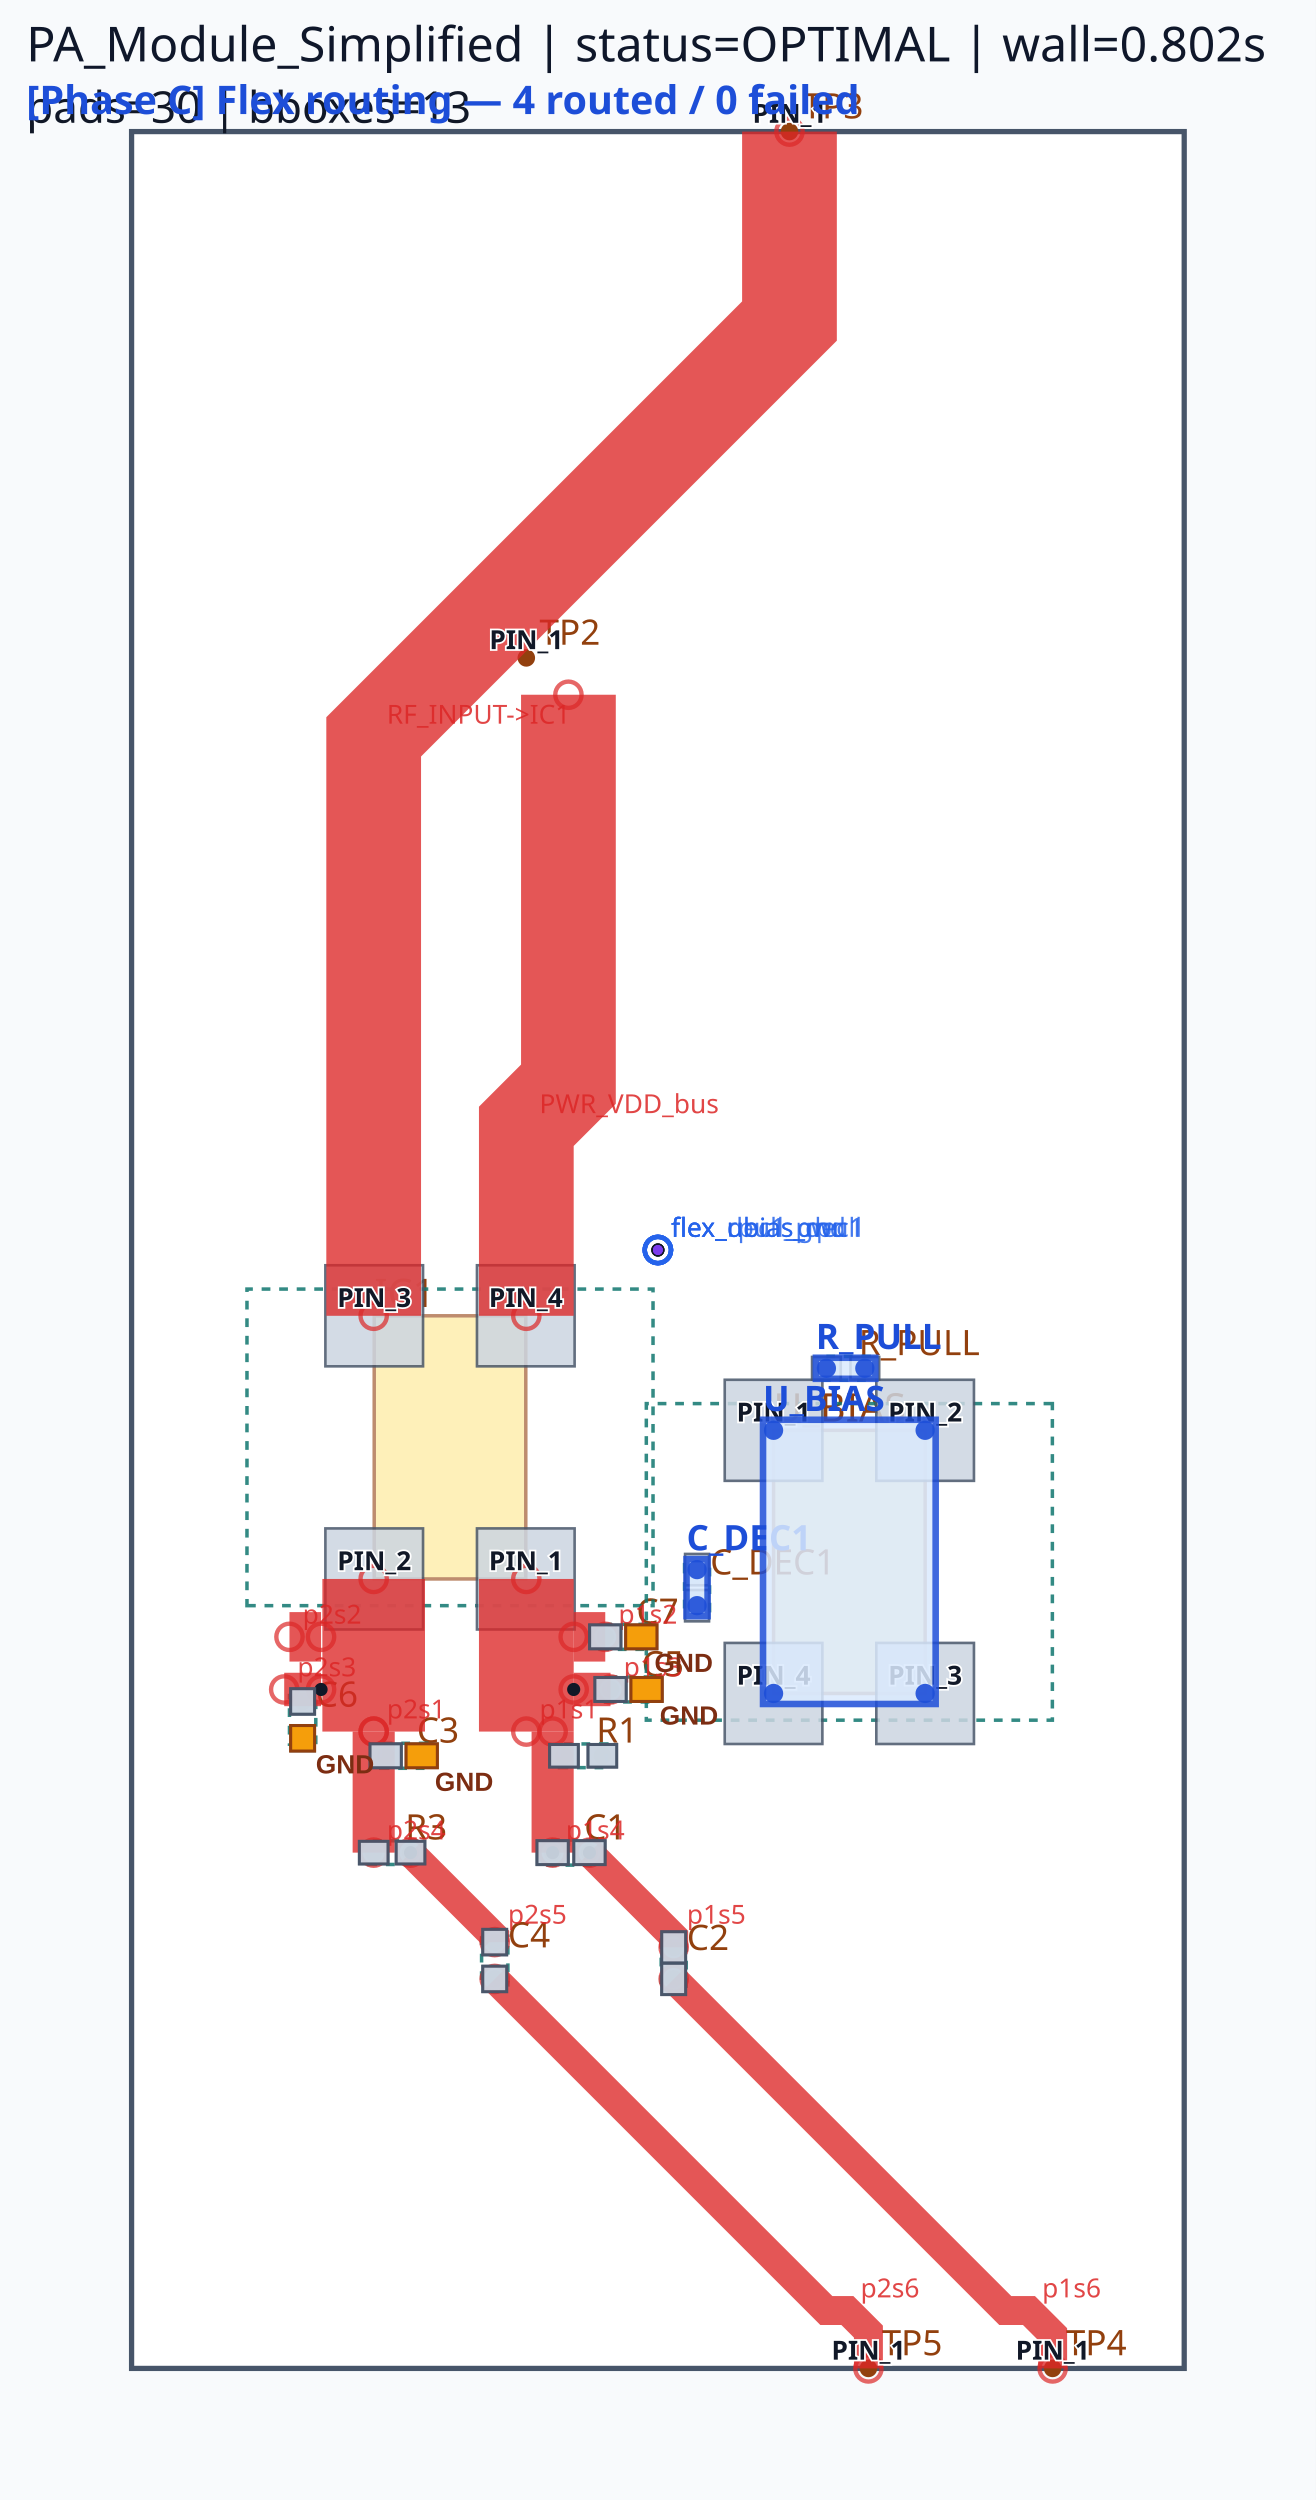
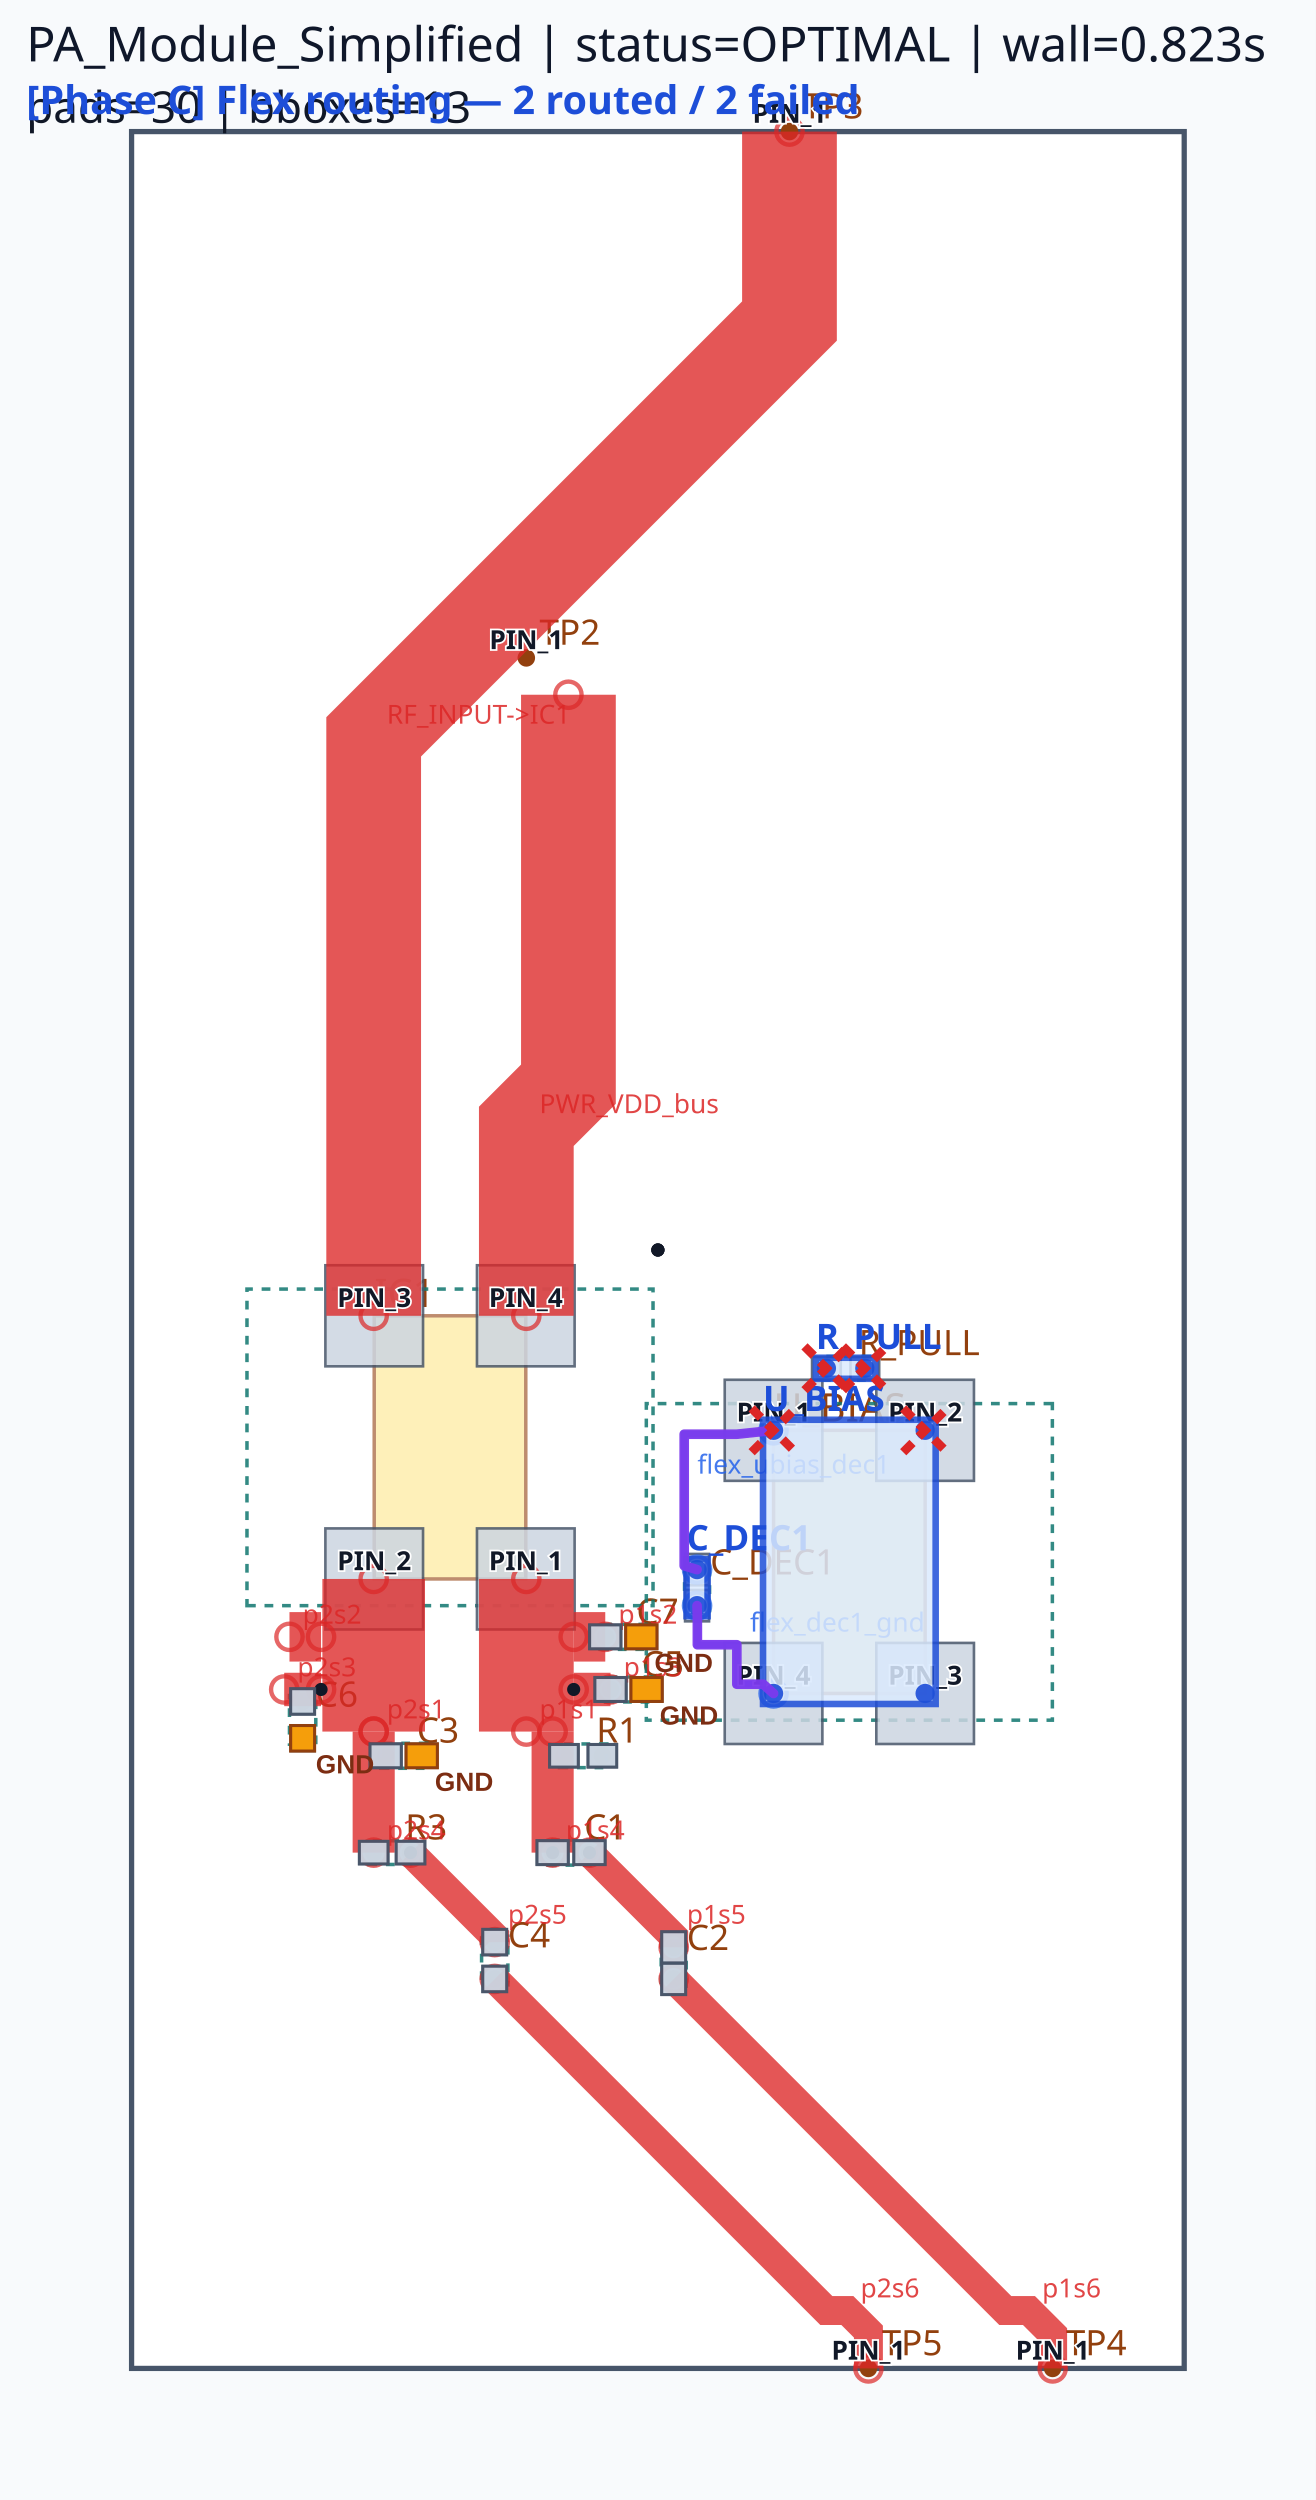
<svg xmlns="http://www.w3.org/2000/svg" viewBox="0 0 300.0 570.0" width="300.0" height="570.0">
  <rect x="0" y="0" width="100%" height="100%" fill="#f8fafc" />
  <rect x="30.00" y="30.00" width="240.00" height="510.00" fill="#ffffff" stroke="#475569" stroke-width="1.2" />
  <rect x="85.32" y="300.00" width="34.56" height="60.00" fill="#fde68a" stroke="#92400e" stroke-width="0.8" opacity="0.6" />
  <text x="85.32" y="298.00" font-family="sans-serif" font-size="9" fill="#92400e">IC1</text>
  <circle cx="120.00" cy="150.00" r="2" fill="#92400e" />
  <text x="123.00" y="147.00" font-family="sans-serif" font-size="8" fill="#92400e">TP2</text>
  <circle cx="180.00" cy="30.00" r="2" fill="#92400e" />
  <text x="183.00" y="27.00" font-family="sans-serif" font-size="8" fill="#92400e">TP3</text>
  <circle cx="240.00" cy="540.00" r="2" fill="#92400e" />
  <text x="243.00" y="537.00" font-family="sans-serif" font-size="8" fill="#92400e">TP4</text>
  <circle cx="198.00" cy="540.00" r="2" fill="#92400e" />
  <text x="201.00" y="537.00" font-family="sans-serif" font-size="8" fill="#92400e">TP5</text>
  <circle cx="126.00" cy="422.40" r="2" fill="#92400e" />
  <circle cx="134.40" cy="422.40" r="2" fill="#92400e" />
  <text x="133.20" y="419.40" font-family="sans-serif" font-size="8" fill="#92400e">C1</text>
  <circle cx="153.60" cy="444.00" r="2" fill="#92400e" />
  <circle cx="153.60" cy="451.20" r="2" fill="#92400e" />
  <text x="156.60" y="444.60" font-family="sans-serif" font-size="8" fill="#92400e">C2</text>
  <circle cx="112.80" cy="442.80" r="2" fill="#92400e" />
  <circle cx="112.80" cy="451.20" r="2" fill="#92400e" />
  <text x="115.80" y="444.00" font-family="sans-serif" font-size="8" fill="#92400e">C4</text>
  <circle cx="128.58" cy="400.32" r="2" fill="#92400e" />
  <circle cx="137.34" cy="400.32" r="2" fill="#92400e" />
  <text x="135.96" y="397.32" font-family="sans-serif" font-size="8" fill="#92400e">R1</text>
  <circle cx="85.20" cy="422.40" r="2" fill="#92400e" />
  <circle cx="93.60" cy="422.40" r="2" fill="#92400e" />
  <text x="92.40" y="419.40" font-family="sans-serif" font-size="8" fill="#92400e">R3</text>
  <circle cx="87.93" cy="400.32" r="2" fill="#92400e" />
  <circle cx="96.15" cy="400.32" r="2" fill="#92400e" />
  <text x="95.04" y="397.32" font-family="sans-serif" font-size="8" fill="#92400e">C3</text>
  <circle cx="139.20" cy="385.20" r="2" fill="#92400e" />
  <circle cx="147.42" cy="385.20" r="2" fill="#92400e" />
  <text x="146.31" y="382.20" font-family="sans-serif" font-size="8" fill="#92400e">C5</text>
  <circle cx="69.00" cy="396.33" r="2" fill="#92400e" />
  <circle cx="69.00" cy="387.93" r="2" fill="#92400e" />
  <text x="72.00" y="389.13" font-family="sans-serif" font-size="8" fill="#92400e">C6</text>
  <circle cx="138.00" cy="373.20" r="2" fill="#92400e" />
  <circle cx="146.22" cy="373.20" r="2" fill="#92400e" />
  <text x="145.11" y="370.20" font-family="sans-serif" font-size="8" fill="#92400e">C7</text>
  <rect x="176.37" y="326.11" width="34.56" height="60.00" fill="#fde68a" stroke="#92400e" stroke-width="0.8" opacity="0.6" />
  <text x="176.37" y="324.11" font-family="sans-serif" font-size="9" fill="#92400e">U_BIAS</text>
  <circle cx="158.93" cy="357.87" r="2" fill="#92400e" />
  <circle cx="158.93" cy="366.09" r="2" fill="#92400e" />
  <text x="161.93" y="358.98" font-family="sans-serif" font-size="8" fill="#92400e">C_DEC1</text>
  <circle cx="188.42" cy="311.97" r="2" fill="#92400e" />
  <circle cx="197.18" cy="311.97" r="2" fill="#92400e" />
  <text x="195.80" y="308.97" font-family="sans-serif" font-size="8" fill="#92400e">R_PULL</text>
  <path d="M 56.31,366.09 L 148.89,366.09 L 148.89,293.91 L 56.31,293.91 Z" class="component-bbox" fill="none" stroke="#0f766e" stroke-width="0.8" stroke-dasharray="2 2" opacity="0.85" />
  <path d="M 124.95,425.25 L 135.45,425.25 L 135.45,419.55 L 124.95,419.55 Z" class="component-bbox" fill="none" stroke="#0f766e" stroke-width="0.8" stroke-dasharray="2 2" opacity="0.85" />
  <path d="M 150.75,442.35 L 150.75,452.85 L 156.45,452.85 L 156.45,442.35 Z" class="component-bbox" fill="none" stroke="#0f766e" stroke-width="0.8" stroke-dasharray="2 2" opacity="0.85" />
  <path d="M 109.80,441.45 L 109.80,452.55 L 115.80,452.55 L 115.80,441.45 Z" class="component-bbox" fill="none" stroke="#0f766e" stroke-width="0.8" stroke-dasharray="2 2" opacity="0.85" />
  <path d="M 127.56,403.02 L 138.36,403.02 L 138.36,397.62 L 127.56,397.62 Z" class="component-bbox" fill="none" stroke="#0f766e" stroke-width="0.8" stroke-dasharray="2 2" opacity="0.85" />
  <path d="M 84.00,425.10 L 94.80,425.10 L 94.80,419.70 L 84.00,419.70 Z" class="component-bbox" fill="none" stroke="#0f766e" stroke-width="0.8" stroke-dasharray="2 2" opacity="0.85" />
  <path d="M 86.79,403.17 L 97.29,403.17 L 97.29,397.47 L 86.79,397.47 Z" class="component-bbox" fill="none" stroke="#0f766e" stroke-width="0.8" stroke-dasharray="2 2" opacity="0.85" />
  <path d="M 138.06,388.05 L 148.56,388.05 L 148.56,382.35 L 138.06,382.35 Z" class="component-bbox" fill="none" stroke="#0f766e" stroke-width="0.8" stroke-dasharray="2 2" opacity="0.85" />
  <path d="M 72.00,397.68 L 72.00,386.58 L 66.00,386.58 L 66.00,397.68 Z" class="component-bbox" fill="none" stroke="#0f766e" stroke-width="0.8" stroke-dasharray="2 2" opacity="0.85" />
  <path d="M 136.86,376.05 L 147.36,376.05 L 147.36,370.35 L 136.86,370.35 Z" class="component-bbox" fill="none" stroke="#0f766e" stroke-width="0.8" stroke-dasharray="2 2" opacity="0.85" />
  <path d="M 239.94,320.02 L 147.36,320.02 L 147.36,392.20 L 239.94,392.20 Z" class="component-bbox" fill="none" stroke="#0f766e" stroke-width="0.8" stroke-dasharray="2 2" opacity="0.85" />
  <path d="M 156.08,356.73 L 156.08,367.23 L 161.78,367.23 L 161.78,356.73 Z" class="component-bbox" fill="none" stroke="#0f766e" stroke-width="0.8" stroke-dasharray="2 2" opacity="0.85" />
  <path d="M 187.40,314.67 L 198.20,314.67 L 198.20,309.27 L 187.40,309.27 Z" class="component-bbox" fill="none" stroke="#0f766e" stroke-width="0.8" stroke-dasharray="2 2" opacity="0.85" />
  <polygon points="108.75,348.48 108.75,371.52 131.01,371.52 131.01,348.48" fill="#cbd5e1" stroke="#475569" stroke-width="0.6" opacity="0.85" />
  <polygon points="74.19,348.48 74.19,371.52 96.45,371.52 96.45,348.48" fill="#cbd5e1" stroke="#475569" stroke-width="0.6" opacity="0.85" />
  <polygon points="96.45,311.52 96.45,288.48 74.19,288.48 74.19,311.52" fill="#cbd5e1" stroke="#475569" stroke-width="0.6" opacity="0.85" />
  <polygon points="131.01,311.52 131.01,288.48 108.75,288.48 108.75,311.52" fill="#cbd5e1" stroke="#475569" stroke-width="0.6" opacity="0.85" />
  <polygon points="122.43,425.13 129.57,425.13 129.57,419.67 122.43,419.67" fill="#cbd5e1" stroke="#475569" stroke-width="0.6" opacity="0.85" />
  <polygon points="130.83,425.13 137.97,425.13 137.97,419.67 130.83,419.67" fill="#cbd5e1" stroke="#475569" stroke-width="0.6" opacity="0.85" />
  <polygon points="150.87,440.43 150.87,447.57 156.33,447.57 156.33,440.43" fill="#cbd5e1" stroke="#475569" stroke-width="0.6" opacity="0.85" />
  <polygon points="150.87,447.63 150.87,454.77 156.33,454.77 156.33,447.63" fill="#cbd5e1" stroke="#475569" stroke-width="0.6" opacity="0.85" />
  <polygon points="115.53,445.71 115.53,439.89 110.07,439.89 110.07,445.71" fill="#cbd5e1" stroke="#475569" stroke-width="0.6" opacity="0.85" />
  <polygon points="110.07,448.29 110.07,454.11 115.53,454.11 115.53,448.29" fill="#cbd5e1" stroke="#475569" stroke-width="0.6" opacity="0.85" />
  <polygon points="125.31,402.90 131.85,402.90 131.85,397.74 125.31,397.74" fill="#cbd5e1" stroke="#475569" stroke-width="0.6" opacity="0.85" />
  <polygon points="134.07,402.90 140.61,402.90 140.61,397.74 134.07,397.74" fill="#cbd5e1" stroke="#475569" stroke-width="0.6" opacity="0.85" />
  <polygon points="81.93,424.98 88.47,424.98 88.47,419.82 81.93,419.82" fill="#cbd5e1" stroke="#475569" stroke-width="0.6" opacity="0.85" />
  <polygon points="90.33,424.98 96.87,424.98 96.87,419.82 90.33,419.82" fill="#cbd5e1" stroke="#475569" stroke-width="0.6" opacity="0.85" />
  <polygon points="84.36,403.05 91.50,403.05 91.50,397.59 84.36,397.59" fill="#cbd5e1" stroke="#475569" stroke-width="0.6" opacity="0.85" />
  <polygon points="92.58,403.05 99.72,403.05 99.72,397.59 92.58,397.59" fill="#cbd5e1" stroke="#475569" stroke-width="0.6" opacity="0.85" />
  <polygon points="135.63,387.93 142.77,387.93 142.77,382.47 135.63,382.47" fill="#cbd5e1" stroke="#475569" stroke-width="0.6" opacity="0.85" />
  <polygon points="143.85,387.93 150.99,387.93 150.99,382.47 143.85,382.47" fill="#cbd5e1" stroke="#475569" stroke-width="0.6" opacity="0.85" />
  <polygon points="66.27,393.42 66.27,399.24 71.73,399.24 71.73,393.42" fill="#cbd5e1" stroke="#475569" stroke-width="0.6" opacity="0.85" />
  <polygon points="71.73,390.84 71.73,385.02 66.27,385.02 66.27,390.84" fill="#cbd5e1" stroke="#475569" stroke-width="0.6" opacity="0.85" />
  <polygon points="134.43,375.93 141.57,375.93 141.57,370.47 134.43,370.47" fill="#cbd5e1" stroke="#475569" stroke-width="0.6" opacity="0.85" />
  <polygon points="142.65,375.93 149.79,375.93 149.79,370.47 142.65,370.47" fill="#cbd5e1" stroke="#475569" stroke-width="0.6" opacity="0.85" />
  <polygon points="187.50,337.63 187.50,314.59 165.24,314.59 165.24,337.63" fill="#cbd5e1" stroke="#475569" stroke-width="0.6" opacity="0.85" />
  <polygon points="222.06,337.63 222.06,314.59 199.80,314.59 199.80,337.63" fill="#cbd5e1" stroke="#475569" stroke-width="0.6" opacity="0.85" />
  <polygon points="199.80,374.59 199.80,397.63 222.06,397.63 222.06,374.59" fill="#cbd5e1" stroke="#475569" stroke-width="0.6" opacity="0.85" />
  <polygon points="165.24,374.59 165.24,397.63 187.50,397.63 187.50,374.59" fill="#cbd5e1" stroke="#475569" stroke-width="0.6" opacity="0.85" />
  <polygon points="156.20,354.30 156.20,361.44 161.66,361.44 161.66,354.30" fill="#cbd5e1" stroke="#475569" stroke-width="0.6" opacity="0.85" />
  <polygon points="156.20,362.52 156.20,369.66 161.66,369.66 161.66,362.52" fill="#cbd5e1" stroke="#475569" stroke-width="0.6" opacity="0.85" />
  <polygon points="185.15,314.55 191.69,314.55 191.69,309.39 185.15,309.39" fill="#cbd5e1" stroke="#475569" stroke-width="0.6" opacity="0.85" />
  <polygon points="193.91,314.55 200.45,314.55 200.45,309.39 193.91,309.39" fill="#cbd5e1" stroke="#475569" stroke-width="0.6" opacity="0.85" />
  <polyline points="85.20,360.00 85.20,394.80" fill="none" stroke="#dc2626" stroke-width="23.40" stroke-linecap="butt" stroke-linejoin="miter" opacity="0.78" />
  <circle cx="85.20" cy="360.00" r="3" fill="none" stroke="#dc2626" stroke-width="1.0" opacity="0.7" />
  <circle cx="85.20" cy="394.80" r="3" fill="none" stroke="#dc2626" stroke-width="1.0" opacity="0.7" />
  <text x="88.20" y="391.80" font-family="sans-serif" font-size="6" fill="#dc2626" opacity="0.85">p2s1</text>
  <polyline points="120.00,360.00 120.00,394.80" fill="none" stroke="#dc2626" stroke-width="21.60" stroke-linecap="butt" stroke-linejoin="miter" opacity="0.78" />
  <circle cx="120.00" cy="360.00" r="3" fill="none" stroke="#dc2626" stroke-width="1.0" opacity="0.7" />
  <circle cx="120.00" cy="394.80" r="3" fill="none" stroke="#dc2626" stroke-width="1.0" opacity="0.7" />
  <text x="123.00" y="391.80" font-family="sans-serif" font-size="6" fill="#dc2626" opacity="0.85">p1s1</text>
  <polyline points="126.00,394.80 126.00,422.40" fill="none" stroke="#dc2626" stroke-width="9.60" stroke-linecap="butt" stroke-linejoin="miter" opacity="0.78" />
  <circle cx="126.00" cy="394.80" r="3" fill="none" stroke="#dc2626" stroke-width="1.0" opacity="0.7" />
  <circle cx="126.00" cy="422.40" r="3" fill="none" stroke="#dc2626" stroke-width="1.0" opacity="0.7" />
  <text x="129.00" y="419.40" font-family="sans-serif" font-size="6" fill="#dc2626" opacity="0.85">p1s4</text>
  <polyline points="85.20,394.80 85.20,422.40" fill="none" stroke="#dc2626" stroke-width="9.60" stroke-linecap="butt" stroke-linejoin="miter" opacity="0.78" />
  <circle cx="85.20" cy="394.80" r="3" fill="none" stroke="#dc2626" stroke-width="1.0" opacity="0.7" />
  <circle cx="85.20" cy="422.40" r="3" fill="none" stroke="#dc2626" stroke-width="1.0" opacity="0.7" />
  <text x="88.20" y="419.40" font-family="sans-serif" font-size="6" fill="#dc2626" opacity="0.85">p2s4</text>
  <polyline points="130.80,373.20 138.00,373.20" fill="none" stroke="#dc2626" stroke-width="11.28" stroke-linecap="butt" stroke-linejoin="miter" opacity="0.78" />
  <circle cx="130.80" cy="373.20" r="3" fill="none" stroke="#dc2626" stroke-width="1.0" opacity="0.7" />
  <circle cx="138.00" cy="373.20" r="3" fill="none" stroke="#dc2626" stroke-width="1.0" opacity="0.7" />
  <text x="141.00" y="370.20" font-family="sans-serif" font-size="6" fill="#dc2626" opacity="0.85">p1s2</text>
  <polyline points="73.20,373.20 66.00,373.20" fill="none" stroke="#dc2626" stroke-width="11.28" stroke-linecap="butt" stroke-linejoin="miter" opacity="0.78" />
  <circle cx="73.20" cy="373.20" r="3" fill="none" stroke="#dc2626" stroke-width="1.0" opacity="0.7" />
  <circle cx="66.00" cy="373.20" r="3" fill="none" stroke="#dc2626" stroke-width="1.0" opacity="0.7" />
  <text x="69.00" y="370.20" font-family="sans-serif" font-size="6" fill="#dc2626" opacity="0.85">p2s2</text>
  <polyline points="134.40,422.40 153.60,441.60 153.60,444.00" fill="none" stroke="#dc2626" stroke-width="6.60" stroke-linecap="butt" stroke-linejoin="miter" opacity="0.78" />
  <circle cx="134.40" cy="422.40" r="3" fill="none" stroke="#dc2626" stroke-width="1.0" opacity="0.7" />
  <circle cx="153.60" cy="444.00" r="3" fill="none" stroke="#dc2626" stroke-width="1.0" opacity="0.7" />
  <text x="156.60" y="438.60" font-family="sans-serif" font-size="6" fill="#dc2626" opacity="0.85">p1s5</text>
  <polyline points="93.60,422.40 112.80,441.60 112.80,442.80" fill="none" stroke="#dc2626" stroke-width="6.60" stroke-linecap="butt" stroke-linejoin="miter" opacity="0.78" />
  <circle cx="93.60" cy="422.40" r="3" fill="none" stroke="#dc2626" stroke-width="1.0" opacity="0.7" />
  <circle cx="112.80" cy="442.80" r="3" fill="none" stroke="#dc2626" stroke-width="1.0" opacity="0.7" />
  <text x="115.80" y="438.60" font-family="sans-serif" font-size="6" fill="#dc2626" opacity="0.85">p2s5</text>
  <polyline points="130.80,385.20 139.20,385.20" fill="none" stroke="#dc2626" stroke-width="7.62" stroke-linecap="butt" stroke-linejoin="miter" opacity="0.78" />
  <circle cx="130.80" cy="385.20" r="3" fill="none" stroke="#dc2626" stroke-width="1.0" opacity="0.7" />
  <circle cx="139.20" cy="385.20" r="3" fill="none" stroke="#dc2626" stroke-width="1.0" opacity="0.7" />
  <text x="142.20" y="382.20" font-family="sans-serif" font-size="6" fill="#dc2626" opacity="0.85">p1s3</text>
  <polyline points="73.20,385.20 64.80,385.20" fill="none" stroke="#dc2626" stroke-width="7.62" stroke-linecap="butt" stroke-linejoin="miter" opacity="0.78" />
  <circle cx="73.20" cy="385.20" r="3" fill="none" stroke="#dc2626" stroke-width="1.0" opacity="0.7" />
  <circle cx="64.80" cy="385.20" r="3" fill="none" stroke="#dc2626" stroke-width="1.0" opacity="0.7" />
  <text x="67.80" y="382.20" font-family="sans-serif" font-size="6" fill="#dc2626" opacity="0.85">p2s3</text>
  <polyline points="180.00,30.00 180.00,73.20 85.20,168.00 85.20,300.00" fill="none" stroke="#dc2626" stroke-width="21.60" stroke-linecap="butt" stroke-linejoin="miter" opacity="0.78" />
  <circle cx="180.00" cy="30.00" r="3" fill="none" stroke="#dc2626" stroke-width="1.0" opacity="0.7" />
  <circle cx="85.20" cy="300.00" r="3" fill="none" stroke="#dc2626" stroke-width="1.0" opacity="0.7" />
  <text x="88.20" y="165.00" font-family="sans-serif" font-size="6" fill="#dc2626" opacity="0.85">RF_INPUT-&gt;IC1</text>
  <polyline points="129.60,158.40 129.60,247.20 120.00,256.80 120.00,300.00" fill="none" stroke="#dc2626" stroke-width="21.60" stroke-linecap="butt" stroke-linejoin="miter" opacity="0.78" />
  <circle cx="129.60" cy="158.40" r="3" fill="none" stroke="#dc2626" stroke-width="1.0" opacity="0.7" />
  <circle cx="120.00" cy="300.00" r="3" fill="none" stroke="#dc2626" stroke-width="1.0" opacity="0.7" />
  <text x="123.00" y="253.80" font-family="sans-serif" font-size="6" fill="#dc2626" opacity="0.85">PWR_VDD_bus</text>
  <polyline points="153.60,451.20 229.20,526.80 234.60,526.80 240.00,532.20 240.00,540.00" fill="none" stroke="#dc2626" stroke-width="6.60" stroke-linecap="butt" stroke-linejoin="miter" opacity="0.78" />
  <circle cx="153.60" cy="451.20" r="3" fill="none" stroke="#dc2626" stroke-width="1.0" opacity="0.7" />
  <circle cx="240.00" cy="540.00" r="3" fill="none" stroke="#dc2626" stroke-width="1.0" opacity="0.7" />
  <text x="237.60" y="523.80" font-family="sans-serif" font-size="6" fill="#dc2626" opacity="0.85">p1s6</text>
  <polyline points="112.80,451.20 188.40,526.80 193.20,526.80 198.00,531.60 198.00,540.00" fill="none" stroke="#dc2626" stroke-width="6.60" stroke-linecap="butt" stroke-linejoin="miter" opacity="0.78" />
  <circle cx="112.80" cy="451.20" r="3" fill="none" stroke="#dc2626" stroke-width="1.0" opacity="0.7" />
  <circle cx="198.00" cy="540.00" r="3" fill="none" stroke="#dc2626" stroke-width="1.0" opacity="0.7" />
  <text x="196.20" y="523.80" font-family="sans-serif" font-size="6" fill="#dc2626" opacity="0.85">p2s6</text>
-   <polyline points="150.00,285.00 150.00,285.00" fill="none" stroke="#2563eb" stroke-width="1.52" stroke-linecap="butt" stroke-linejoin="miter" opacity="0.78" />
-   <circle cx="150.00" cy="285.00" r="3" fill="none" stroke="#2563eb" stroke-width="1.0" opacity="0.7" />
-   <circle cx="150.00" cy="285.00" r="3" fill="none" stroke="#2563eb" stroke-width="1.0" opacity="0.7" />
-   <text x="153.00" y="282.00" font-family="sans-serif" font-size="6" fill="#2563eb" opacity="0.85">flex_ubias_dec1</text>
-   <polyline points="150.00,285.00 150.00,285.00" fill="none" stroke="#2563eb" stroke-width="1.52" stroke-linecap="butt" stroke-linejoin="miter" opacity="0.78" />
-   <circle cx="150.00" cy="285.00" r="3" fill="none" stroke="#2563eb" stroke-width="1.0" opacity="0.7" />
-   <circle cx="150.00" cy="285.00" r="3" fill="none" stroke="#2563eb" stroke-width="1.0" opacity="0.7" />
-   <text x="153.00" y="282.00" font-family="sans-serif" font-size="6" fill="#2563eb" opacity="0.85">flex_dec1_gnd</text>
-   <polyline points="150.00,285.00 150.00,285.00" fill="none" stroke="#2563eb" stroke-width="1.52" stroke-linecap="butt" stroke-linejoin="miter" opacity="0.78" />
-   <circle cx="150.00" cy="285.00" r="3" fill="none" stroke="#2563eb" stroke-width="1.0" opacity="0.7" />
-   <circle cx="150.00" cy="285.00" r="3" fill="none" stroke="#2563eb" stroke-width="1.0" opacity="0.7" />
-   <text x="153.00" y="282.00" font-family="sans-serif" font-size="6" fill="#2563eb" opacity="0.85">flex_ubias_rpull</text>
-   <polyline points="150.00,285.00 150.00,285.00" fill="none" stroke="#2563eb" stroke-width="1.52" stroke-linecap="butt" stroke-linejoin="miter" opacity="0.78" />
-   <circle cx="150.00" cy="285.00" r="3" fill="none" stroke="#2563eb" stroke-width="1.0" opacity="0.7" />
-   <circle cx="150.00" cy="285.00" r="3" fill="none" stroke="#2563eb" stroke-width="1.0" opacity="0.7" />
-   <text x="153.00" y="282.00" font-family="sans-serif" font-size="6" fill="#2563eb" opacity="0.85">flex_rpull_pwr</text>
+   <polyline points="176.37,326.11 168.00,327.00 162.00,327.00 156.00,327.00 156.00,333.00 156.00,339.00 156.00,345.00 156.00,351.00 156.00,357.00 158.93,357.87" fill="none" stroke="#2563eb" stroke-width="1.52" stroke-linecap="butt" stroke-linejoin="miter" opacity="0.78" />
+   <circle cx="176.37" cy="326.11" r="3" fill="none" stroke="#2563eb" stroke-width="1.0" opacity="0.7" />
+   <circle cx="158.93" cy="357.87" r="3" fill="none" stroke="#2563eb" stroke-width="1.0" opacity="0.7" />
+   <text x="159.00" y="336.00" font-family="sans-serif" font-size="6" fill="#2563eb" opacity="0.85">flex_ubias_dec1</text>
+   <polyline points="158.93,366.09 159.00,369.00 159.00,375.00 165.00,375.00 168.00,375.00 168.00,381.00 168.00,384.00 174.00,384.00 176.37,386.11" fill="none" stroke="#2563eb" stroke-width="1.52" stroke-linecap="butt" stroke-linejoin="miter" opacity="0.78" />
+   <circle cx="158.93" cy="366.09" r="3" fill="none" stroke="#2563eb" stroke-width="1.0" opacity="0.7" />
+   <circle cx="176.37" cy="386.11" r="3" fill="none" stroke="#2563eb" stroke-width="1.0" opacity="0.7" />
+   <text x="171.00" y="372.00" font-family="sans-serif" font-size="6" fill="#2563eb" opacity="0.85">flex_dec1_gnd</text>
  <circle cx="130.80" cy="385.20" r="1.5" fill="#111827" />
  <circle cx="150.00" cy="285.00" r="1.5" fill="#111827" />
  <circle cx="126.00" cy="422.40" r="1.5" fill="#111827" />
  <circle cx="134.40" cy="422.40" r="1.5" fill="#111827" />
  <circle cx="73.20" cy="385.20" r="1.5" fill="#111827" />
  <circle cx="150.00" cy="285.00" r="1.5" fill="#111827" />
  <circle cx="150.00" cy="285.00" r="1.5" fill="#111827" />
  <circle cx="93.60" cy="422.40" r="1.5" fill="#111827" />
-   <text x="6" y="14" font-family="sans-serif" font-size="11" fill="#0f172a">PA_Module_Simplified | status=OPTIMAL | wall=0.802s</text>
+   <text x="6" y="14" font-family="sans-serif" font-size="11" fill="#0f172a">PA_Module_Simplified | status=OPTIMAL | wall=0.823s</text>
  <text x="6" y="28" font-family="sans-serif" font-size="10" fill="#111827">pads=30 | bboxes=13</text>
  <text x="119.88" y="358.00" font-family="sans-serif" font-size="6" text-anchor="middle" font-weight="bold" fill="#111827" stroke="#ffffff" stroke-width="0.8" paint-order="stroke">PIN_1</text>
  <text x="85.32" y="358.00" font-family="sans-serif" font-size="6" text-anchor="middle" font-weight="bold" fill="#111827" stroke="#ffffff" stroke-width="0.8" paint-order="stroke">PIN_2</text>
  <text x="85.32" y="298.00" font-family="sans-serif" font-size="6" text-anchor="middle" font-weight="bold" fill="#111827" stroke="#ffffff" stroke-width="0.8" paint-order="stroke">PIN_3</text>
  <text x="119.88" y="298.00" font-family="sans-serif" font-size="6" text-anchor="middle" font-weight="bold" fill="#111827" stroke="#ffffff" stroke-width="0.8" paint-order="stroke">PIN_4</text>
  <text x="120.00" y="148.00" font-family="sans-serif" font-size="6" text-anchor="middle" font-weight="bold" fill="#111827" stroke="#ffffff" stroke-width="0.8" paint-order="stroke">PIN_1</text>
  <text x="180.00" y="28.00" font-family="sans-serif" font-size="6" text-anchor="middle" font-weight="bold" fill="#111827" stroke="#ffffff" stroke-width="0.8" paint-order="stroke">PIN_1</text>
  <text x="240.00" y="538.00" font-family="sans-serif" font-size="6" text-anchor="middle" font-weight="bold" fill="#111827" stroke="#ffffff" stroke-width="0.8" paint-order="stroke">PIN_1</text>
  <text x="198.00" y="538.00" font-family="sans-serif" font-size="6" text-anchor="middle" font-weight="bold" fill="#111827" stroke="#ffffff" stroke-width="0.8" paint-order="stroke">PIN_1</text>
  <text x="176.37" y="324.11" font-family="sans-serif" font-size="6" text-anchor="middle" font-weight="bold" fill="#111827" stroke="#ffffff" stroke-width="0.8" paint-order="stroke">PIN_1</text>
  <text x="210.93" y="324.11" font-family="sans-serif" font-size="6" text-anchor="middle" font-weight="bold" fill="#111827" stroke="#ffffff" stroke-width="0.8" paint-order="stroke">PIN_2</text>
  <text x="210.93" y="384.11" font-family="sans-serif" font-size="6" text-anchor="middle" font-weight="bold" fill="#111827" stroke="#ffffff" stroke-width="0.8" paint-order="stroke">PIN_3</text>
  <text x="176.37" y="384.11" font-family="sans-serif" font-size="6" text-anchor="middle" font-weight="bold" fill="#111827" stroke="#ffffff" stroke-width="0.8" paint-order="stroke">PIN_4</text>
  <style>.prea-rlc-bbox{fill:#ecfdf5;stroke:#0f766e;stroke-width:0.8;stroke-dasharray:2 2;opacity:0.85;}.prea-rlc-pad{fill:#cbd5e1;stroke:#475569;stroke-width:0.7;opacity:0.95;}.prea-gnd-pin{fill:#f59e0b;stroke:#92400e;stroke-width:0.7;}.phb-name-label{fill:#0f172a;font-family:Arial,sans-serif;font-size:7px;font-weight:bold;}.phb-net-label{fill:#7c2d12;font-family:Arial,sans-serif;font-size:6px;font-weight:bold;}.phb-pin-label{fill:#111827;font-family:Arial,sans-serif;font-size:5px;font-weight:bold;stroke:#ffffff;stroke-width:0.6;paint-order:stroke;}</style>
  <g class="phaseB-rlc">
    <polygon class="prea-rlc-pad" points="122.43,425.13 129.57,425.13 129.57,419.67 122.43,419.67" />
    <polygon class="prea-rlc-pad" points="130.83,425.13 137.97,425.13 137.97,419.67 130.83,419.67" />
    <polygon class="prea-rlc-pad" points="150.87,440.43 150.87,447.57 156.33,447.57 156.33,440.43" />
    <polygon class="prea-rlc-pad" points="150.87,447.63 150.87,454.77 156.33,454.77 156.33,447.63" />
    <polygon class="prea-rlc-pad" points="84.36,403.05 91.50,403.05 91.50,397.59 84.36,397.59" />
    <polygon class="prea-gnd-pin" points="92.58,403.05 99.72,403.05 99.72,397.59 92.58,397.59" />
    <text class="phb-net-label" x="99.15" y="408.32">GND</text>
    <polygon class="prea-rlc-pad" points="115.53,445.71 115.53,439.89 110.07,439.89 110.07,445.71" />
    <polygon class="prea-rlc-pad" points="110.07,448.29 110.07,454.11 115.53,454.11 115.53,448.29" />
    <polygon class="prea-rlc-pad" points="135.63,387.93 142.77,387.93 142.77,382.47 135.63,382.47" />
    <polygon class="prea-gnd-pin" points="143.85,387.93 150.99,387.93 150.99,382.47 143.85,382.47" />
    <text class="phb-net-label" x="150.42" y="393.20">GND</text>
    <polygon class="prea-gnd-pin" points="66.27,393.42 66.27,399.24 71.73,399.24 71.73,393.42" />
    <text class="phb-net-label" x="72.00" y="404.33">GND</text>
    <polygon class="prea-rlc-pad" points="71.73,390.84 71.73,385.02 66.27,385.02 66.27,390.84" />
    <polygon class="prea-rlc-pad" points="134.43,375.93 141.57,375.93 141.57,370.47 134.43,370.47" />
    <polygon class="prea-gnd-pin" points="142.65,375.93 149.79,375.93 149.79,370.47 142.65,370.47" />
    <text class="phb-net-label" x="149.22" y="381.20">GND</text>
    <polygon class="prea-rlc-pad" points="125.31,402.90 131.85,402.90 131.85,397.74 125.31,397.74" />
    <polygon class="prea-rlc-pad" points="134.07,402.90 140.61,402.90 140.61,397.74 134.07,397.74" />
    <polygon class="prea-rlc-pad" points="81.93,424.98 88.47,424.98 88.47,419.82 81.93,419.82" />
    <polygon class="prea-rlc-pad" points="90.33,424.98 96.87,424.98 96.87,419.82 90.33,419.82" />
  </g>
  <g class="phaseC">
+     <rect x="186.02" y="309.57" width="13.56" height="4.80" fill="#dbeafe" stroke="#1d4ed8" stroke-width="1.5" opacity="0.85" />
+     <text x="186.02" y="307.57" font-family="sans-serif" font-size="8" fill="#1d4ed8" font-weight="bold">R_PULL</text>
+     <circle cx="188.42" cy="311.97" r="2.2" fill="#1d4ed8" opacity="0.9" />
+     <circle cx="197.18" cy="311.97" r="2.2" fill="#1d4ed8" opacity="0.9" />
    <rect x="156.53" y="355.47" width="4.80" height="13.02" fill="#dbeafe" stroke="#1d4ed8" stroke-width="1.5" opacity="0.85" />
    <text x="156.53" y="353.47" font-family="sans-serif" font-size="8" fill="#1d4ed8" font-weight="bold">C_DEC1</text>
    <circle cx="158.93" cy="357.87" r="2.2" fill="#1d4ed8" opacity="0.9" />
    <circle cx="158.93" cy="366.09" r="2.2" fill="#1d4ed8" opacity="0.9" />
    <rect x="173.97" y="323.71" width="39.36" height="64.80" fill="#dbeafe" stroke="#1d4ed8" stroke-width="1.5" opacity="0.85" />
    <text x="173.97" y="321.71" font-family="sans-serif" font-size="8" fill="#1d4ed8" font-weight="bold">U_BIAS</text>
    <circle cx="176.37" cy="326.11" r="2.2" fill="#1d4ed8" opacity="0.9" />
    <circle cx="210.93" cy="326.11" r="2.2" fill="#1d4ed8" opacity="0.9" />
    <circle cx="210.93" cy="386.11" r="2.2" fill="#1d4ed8" opacity="0.9" />
    <circle cx="176.37" cy="386.11" r="2.2" fill="#1d4ed8" opacity="0.9" />
-     <rect x="186.02" y="309.57" width="13.56" height="4.80" fill="#dbeafe" stroke="#1d4ed8" stroke-width="1.5" opacity="0.85" />
-     <text x="186.02" y="307.57" font-family="sans-serif" font-size="8" fill="#1d4ed8" font-weight="bold">R_PULL</text>
-     <circle cx="188.42" cy="311.97" r="2.2" fill="#1d4ed8" opacity="0.9" />
-     <circle cx="197.18" cy="311.97" r="2.2" fill="#1d4ed8" opacity="0.9" />
-     <polyline points="150.00,285.00 150.00,285.00" fill="none" stroke="#7c3aed" stroke-width="2.2" stroke-linecap="round" stroke-linejoin="round" opacity="0.95" />
-     <polyline points="150.00,285.00 150.00,285.00" fill="none" stroke="#7c3aed" stroke-width="2.2" stroke-linecap="round" stroke-linejoin="round" opacity="0.95" />
-     <polyline points="150.00,285.00 150.00,285.00" fill="none" stroke="#7c3aed" stroke-width="2.2" stroke-linecap="round" stroke-linejoin="round" opacity="0.95" />
-     <polyline points="150.00,285.00 150.00,285.00" fill="none" stroke="#7c3aed" stroke-width="2.2" stroke-linecap="round" stroke-linejoin="round" opacity="0.95" />
+     <polyline points="176.37,326.11 168.00,327.00 162.00,327.00 156.00,327.00 156.00,333.00 156.00,339.00 156.00,345.00 156.00,351.00 156.00,357.00 158.93,357.87" fill="none" stroke="#7c3aed" stroke-width="2.2" stroke-linecap="round" stroke-linejoin="round" opacity="0.95" />
+     <polyline points="158.93,366.09 159.00,369.00 159.00,375.00 165.00,375.00 168.00,375.00 168.00,381.00 168.00,384.00 174.00,384.00 176.37,386.11" fill="none" stroke="#7c3aed" stroke-width="2.2" stroke-linecap="round" stroke-linejoin="round" opacity="0.95" />
+     <g stroke="#dc2626" stroke-width="2" stroke-dasharray="3,2">
+       <line x1="192.18" y1="306.97" x2="202.18" y2="316.97" />
+       <line x1="192.18" y1="316.97" x2="202.18" y2="306.97" />
+     </g>
+     <g stroke="#dc2626" stroke-width="2" stroke-dasharray="3,2">
+       <line x1="171.37" y1="321.11" x2="181.37" y2="331.11" />
+       <line x1="171.37" y1="331.11" x2="181.37" y2="321.11" />
+     </g>
+     <g stroke="#dc2626" stroke-width="2" stroke-dasharray="3,2">
+       <line x1="205.93" y1="321.11" x2="215.93" y2="331.11" />
+       <line x1="205.93" y1="331.11" x2="215.93" y2="321.11" />
+     </g>
+     <g stroke="#dc2626" stroke-width="2" stroke-dasharray="3,2">
+       <line x1="183.42" y1="306.97" x2="193.42" y2="316.97" />
+       <line x1="183.42" y1="316.97" x2="193.42" y2="306.97" />
+     </g>
  </g>
-   <text x="6" y="26" font-family="sans-serif" font-size="9" font-weight="bold" fill="#1d4ed8">[Phase C] Flex routing — 4 routed / 0 failed</text>
+   <text x="6" y="26" font-family="sans-serif" font-size="9" font-weight="bold" fill="#1d4ed8">[Phase C] Flex routing — 2 routed / 2 failed</text>
</svg>
